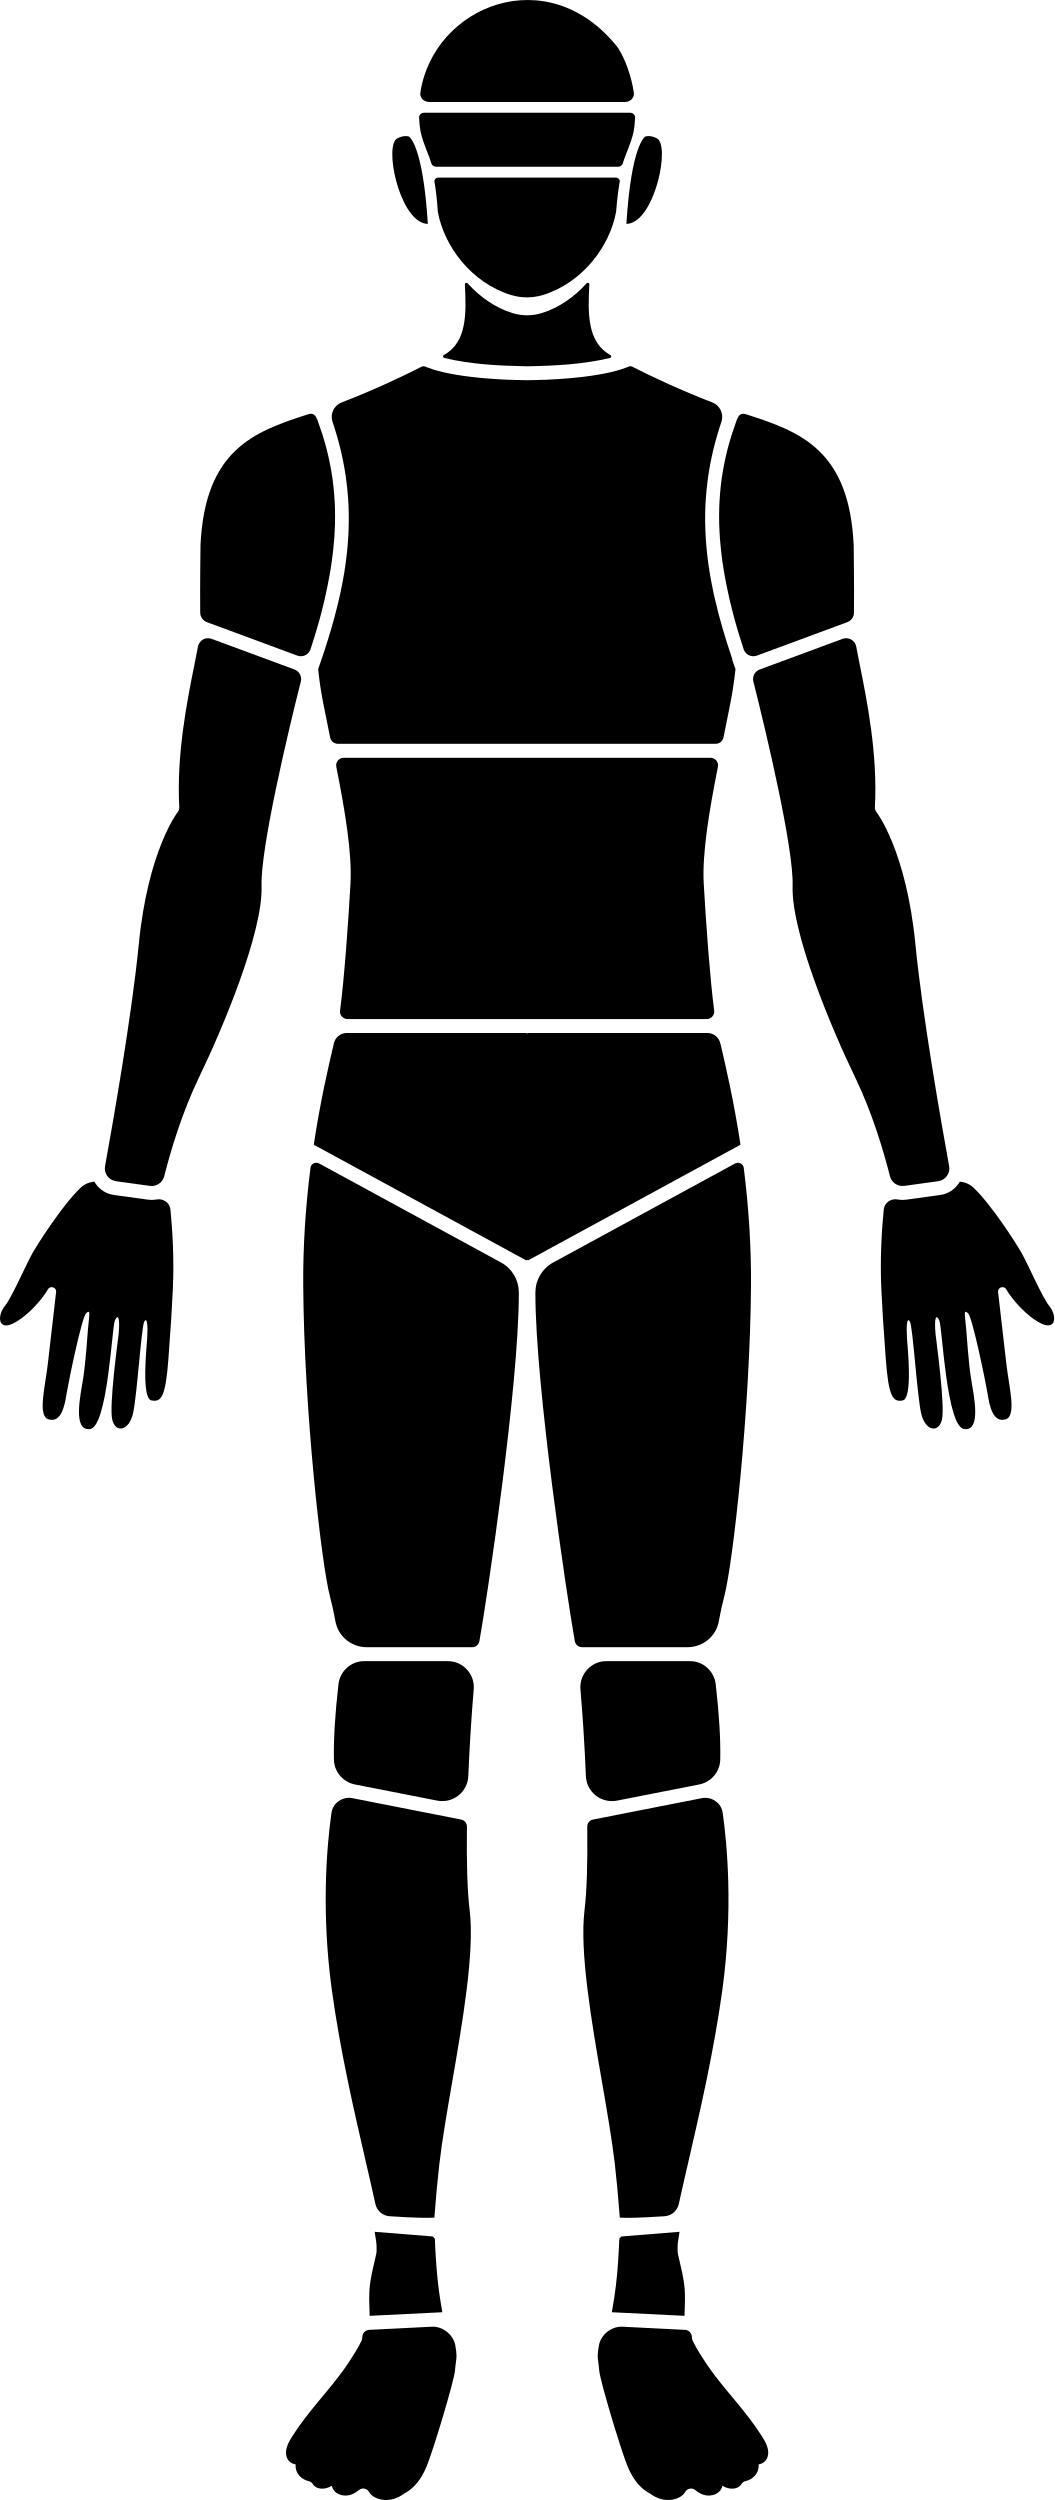
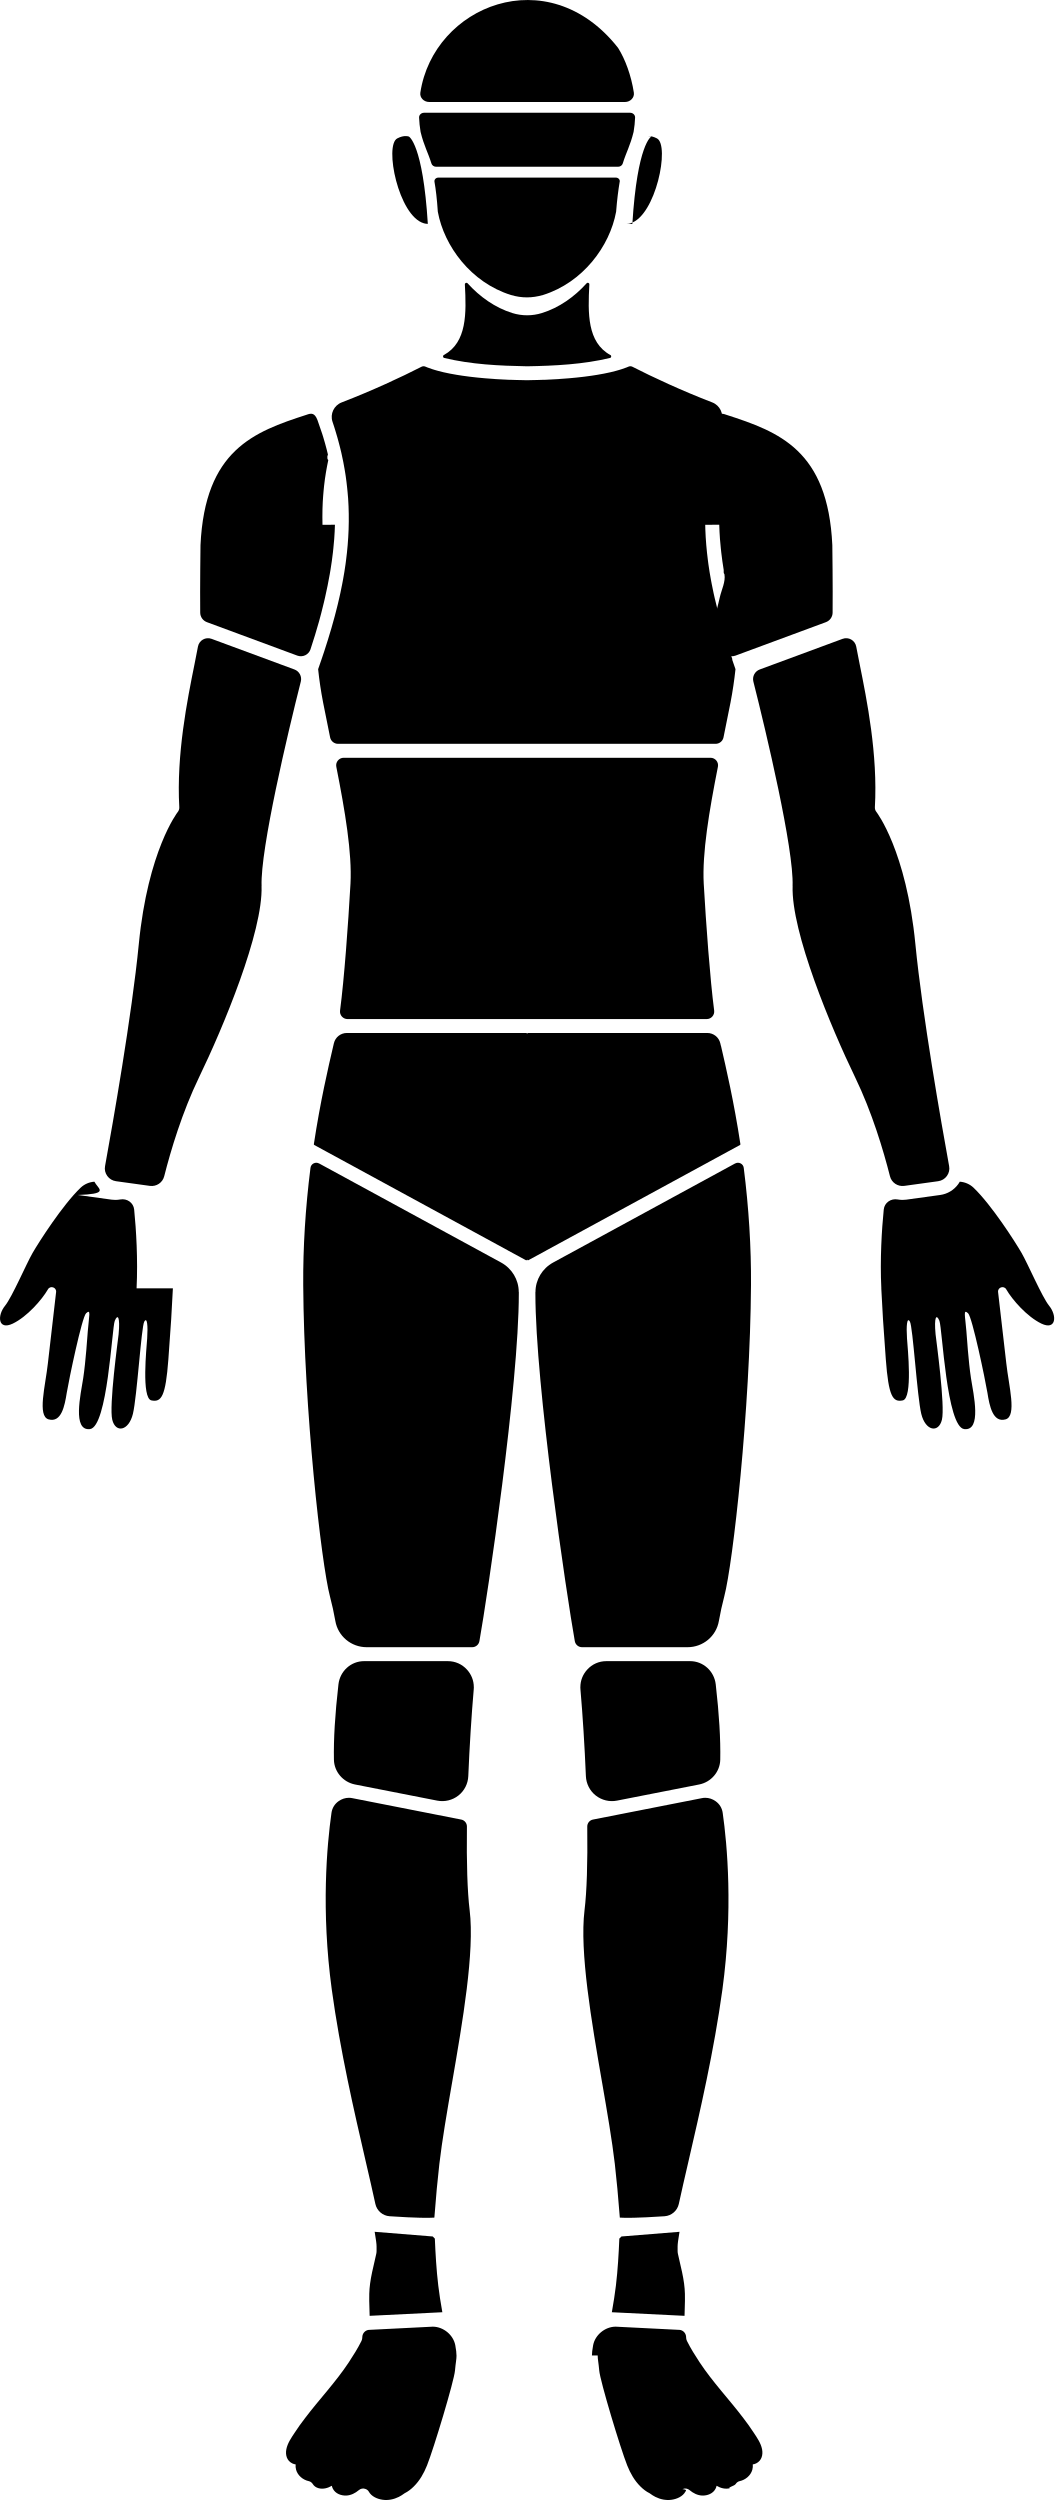
<svg xmlns="http://www.w3.org/2000/svg" id="Layer_2" width="261.58" height="620.34" viewBox="0 0 261.58 620.34">
  <g id="Layer_1-2">
    <path id="bp-thigh-right" d="M128.74,320.59v.41c0,22.77-7.76,74.87-9.78,86.23-.16.87-.91,1.5-1.79,1.5h-26.18c-3.85,0-7.13-2.73-7.78-6.51-.36-2.04-.81-4.1-1.34-6.11-2.15-8.15-6.43-46.37-6.63-77.24-.06-9.34.54-19.12,1.8-29.08.06-.49.35-.9.78-1.11.22-.11.44-.16.66-.16s.46.06.67.17c0,0,0,0,.02,0l45.17,24.59c2.69,1.47,4.37,4.26,4.38,7.3Z" />
    <path id="bp-calf-right" d="M112.18,516.74c-1.28,7.4-2.48,14.39-3.16,20.21-.44,3.78-.85,8.26-1.24,13.32-1.24.09-4.21.12-11.09-.34-1.73-.11-3.18-1.37-3.55-3.06-.66-3.05-1.47-6.58-2.42-10.67-2.81-12.17-6.32-27.33-8.4-42.56-2.67-19.66-1.19-35.88-.07-43.79.16-1.19.79-2.23,1.78-2.92.76-.54,1.64-.83,2.55-.83.29,0,.58.03.86.09l20.4,4.01s.09.02.13.03c.03,0,.08,0,.11.02l6.37,1.25c.83.16,1.42.9,1.41,1.74-.11,9.1.11,16.09.68,20.78,1.25,10.27-1.73,27.52-4.36,42.74Z" />
    <path id="bp-foot-right" d="M113.28,584.47c0,1.02-.21,1.76-.38,3.74-.22,2.61-5.26,19.33-6.95,23.57-.77,1.92-1.79,3.74-3.27,5.2-.66.66-1.43,1.27-2.29,1.69-.47.35-.95.66-1.43.9-1.24.62-2.65.91-4.02.71-1.34-.19-2.77-.82-3.43-2.02-.16-.28-.41-.49-.72-.62l-.08-.03c-.57-.24-1.21-.12-1.67.28-.89.75-1.95,1.3-3.14,1.35-1.3.03-2.67-.48-3.3-1.69-.12-.23-.21-.48-.26-.74-.98.58-2.18.91-3.3.6-.65-.18-1.13-.54-1.43-1.03-.23-.36-.57-.63-.99-.72-1.44-.3-2.76-1.4-3.15-2.83-.12-.45-.16-.9-.11-1.32-.29-.04-.58-.13-.85-.26-1.34-.67-1.73-2.09-1.46-3.49.3-1.53,1.24-2.87,2.09-4.15.8-1.23,1.65-2.42,2.55-3.58,1.78-2.35,3.68-4.59,5.56-6.86,1.85-2.25,3.68-4.54,5.29-6.98,1.11-1.69,2.23-3.46,3.14-5.29.11-.22.17-.45.2-.69,0-.14.03-.28.03-.42.07-.89.77-1.6,1.65-1.67h.12l15.69-.79h.08c2.58.04,5.03,2.04,5.52,4.59.22,1.2.3,1.93.3,2.56Z" />
-     <path id="bp-hand-right" d="M42.9,319.68c-.25,5.13-.51,9.58-1.12,17.61-.69,9.18-1.71,10.72-4.21,10.2-2.52-.53-1.2-13.07-1.05-15.37.21-3.14,0-5.44-.72-4.18-.74,1.25-1.79,18.61-2.82,22.89-1.05,4.29-4.3,4.81-5.12,1.47-.85-3.35,1.42-19.84,1.57-21.22.41-4.38-.22-5.12-.95-3.34-.72,1.78-1.78,26.34-6.16,26.87-4.4.52-2.31-8.58-1.67-12.65.62-4.08,1.04-10.45,1.14-11.71.29-3.75.86-5.56-.42-4.39-1.04.94-4.27,16.51-4.81,19.76-.51,3.24-1.33,7.45-4.49,6.58-2.88-.79-.79-8.36-.19-13.9.38-3.48,1.44-12.53,2.04-17.69.14-1.17-1.42-1.7-2.02-.69-.01.02-.03.05-.04.07-1.46,2.51-5.1,6.72-8.7,8.45-3.65,1.73-3.93-1.97-1.88-4.47,1.73-2.15,5.24-10.35,6.81-13.07,1.57-2.72,7.43-11.89,11.91-16.18,0-.02.03-.03.03-.03.95-.89,2.15-1.38,3.39-1.47.11.21.24.41.38.6,1.08,1.48,2.67,2.45,4.5,2.7l8.41,1.16c.31.04.61.06.92.06.41,0,.81-.04,1.2-.11,1.68-.31,3.29.8,3.46,2.5.5,4.96.95,12.4.6,19.55Z" />
-     <path id="bp-shoulder-right" d="M83.11,130.21c0,.25,0,.51-.03.77,0,.33-.03.66-.04.99-.03.59-.07,1.18-.11,1.79-.06.75-.12,1.51-.21,2.28-.03.35-.07.69-.11,1.04-.16,1.41-.36,2.84-.6,4.31-.06.37-.12.74-.19,1.11-.32,1.86-.72,3.8-1.17,5.79-.09.4-.18.79-.28,1.2-.21.87-.43,1.76-.66,2.66-.17.66-.35,1.34-.54,2.02-.62,2.22-1.32,4.51-2.11,6.9v.02c-.45,1.37-1.94,2.09-3.29,1.59l-22.43-8.3c-.99-.37-1.65-1.3-1.66-2.35-.07-6.22.07-16.67.07-16.75,1.09-23.6,13.21-28.13,26.32-32.36,1.16-.42,2.01-.53,2.71,1.33.41,1.12.8,2.25,1.17,3.4.09.3.19.6.28.9.29.97.57,1.94.82,2.93.1.39.21.79.29,1.18.04.15.08.3.11.45.08.35.16.69.23,1.04.1.48.21.97.29,1.45.08.4.16.8.22,1.21.03.15.06.3.08.46.09.52.17,1.04.24,1.56.09.59.16,1.18.22,1.78.05.44.09.89.13,1.34.04.4.08.8.1,1.21.03.45.07.9.09,1.35.03.59.06,1.18.07,1.78.03,1.29.03,2.59,0,3.93Z" />
+     <path id="bp-hand-right" d="M42.9,319.68c-.25,5.13-.51,9.58-1.12,17.61-.69,9.18-1.71,10.72-4.21,10.2-2.52-.53-1.2-13.07-1.05-15.37.21-3.14,0-5.44-.72-4.18-.74,1.25-1.79,18.61-2.82,22.89-1.05,4.29-4.3,4.81-5.12,1.47-.85-3.35,1.42-19.84,1.57-21.22.41-4.38-.22-5.12-.95-3.34-.72,1.78-1.78,26.34-6.16,26.87-4.4.52-2.31-8.58-1.67-12.65.62-4.08,1.04-10.45,1.14-11.71.29-3.75.86-5.56-.42-4.39-1.04.94-4.27,16.51-4.81,19.76-.51,3.24-1.33,7.45-4.49,6.58-2.88-.79-.79-8.36-.19-13.9.38-3.48,1.44-12.53,2.04-17.69.14-1.17-1.42-1.7-2.02-.69-.01.02-.03.05-.04.07-1.46,2.51-5.1,6.72-8.7,8.45-3.65,1.73-3.93-1.97-1.88-4.47,1.73-2.15,5.24-10.35,6.81-13.07,1.57-2.72,7.43-11.89,11.91-16.18,0-.02.03-.03.03-.03.95-.89,2.15-1.38,3.39-1.47.11.21.24.41.38.6,1.08,1.48,2.67,2.45-4.5,2.7l8.41,1.16c.31.04.61.06.92.06.41,0,.81-.04,1.2-.11,1.68-.31,3.29.8,3.46,2.5.5,4.96.95,12.4.6,19.55Z" />
+     <path id="bp-shoulder-right" d="M83.11,130.21c0,.25,0,.51-.03.77,0,.33-.03.66-.04.99-.03.59-.07,1.18-.11,1.79-.06.75-.12,1.51-.21,2.28-.03.35-.07.69-.11,1.04-.16,1.41-.36,2.84-.6,4.31-.06.37-.12.74-.19,1.11-.32,1.86-.72,3.8-1.17,5.79-.09.4-.18.79-.28,1.2-.21.87-.43,1.76-.66,2.66-.17.66-.35,1.34-.54,2.02-.62,2.22-1.32,4.51-2.11,6.9v.02c-.45,1.37-1.94,2.09-3.29,1.59l-22.43-8.3c-.99-.37-1.65-1.3-1.66-2.35-.07-6.22.07-16.67.07-16.75,1.09-23.6,13.21-28.13,26.32-32.36,1.16-.42,2.01-.53,2.71,1.33.41,1.12.8,2.25,1.17,3.4.09.3.19.6.28.9.29.97.57,1.94.82,2.93.1.39.21.79.29,1.18.04.15.08.3-.11.45.08.35-.16.69.23,1.04-.1.48-.21.97-.29,1.45-.08.4-.16.8-.22,1.21-.03.15-.06.3-.08.46-.09.52-.17,1.04-.24,1.56-.09.59-.16,1.18-.22,1.78-.05.44-.09.89-.13,1.34-.04.4-.08.8-.1,1.21-.03.45-.07.9-.09,1.35-.03.59-.06,1.18-.07,1.78-.03,1.29-.03,2.59,0,3.93Z" />
    <path id="bp-arm-right" d="M64.9,219.84c.4,11.38-9.56,35.19-15.51,47.48-4.18,8.64-7.01,18.11-8.64,24.54-.4,1.6-1.93,2.62-3.56,2.4l-8.4-1.16c-.89-.12-1.66-.59-2.17-1.3-.52-.72-.72-1.59-.55-2.46,1.94-10.69,6.65-37.44,8.37-55.06,2.26-23.22,9.6-32.71,9.67-32.8.27-.33.4-.75.38-1.17-.74-13.09,1.98-26.59,3.78-35.52.33-1.61.62-3.07.85-4.35.29-1.55,1.9-2.47,3.38-1.92l20.56,7.6c1.22.45,1.9,1.75,1.58,3.01-3.16,12.48-10.07,41.58-9.73,50.73Z" />
    <path id="bp-knee-right" d="M117.58,418.61c0,.2,0,.4-.03.6-.56,6.44-1.04,14.07-1.35,21.51-.08,1.89-.97,3.65-2.46,4.82-1.48,1.16-3.4,1.62-5.25,1.26l-20.42-4.01c-2.96-.59-5.15-3.17-5.21-6.13-.1-5.07.26-11.18,1.12-18.71.38-3.29,3.11-5.76,6.35-5.76h20.78c1.84,0,3.53.74,4.76,2.1,1.1,1.2,1.7,2.73,1.7,4.34Z" />
    <path id="bp-ankle-right" d="M109.75,573.75l-18.03.89c-.02-.63-.03-1.26-.05-1.89-.04-1.24-.08-2.41-.04-3.59.04-1.62.27-3.33.71-5.38.16-.69.31-1.38.47-2.07.19-.81.38-1.62.55-2.44.05-.22.08-.47.08-.7v-1.16c0-.59-.14-1.65-.47-3.62l14.41,1.16.52.53c.16,3.75.38,7.73.85,11.65.24,1.98.56,4.09,1.01,6.62Z" />
    <path id="bp-chest" d="M181.74,163.62c-.24-.7-.47-1.39-.7-2.08-.03-.11-.07-.22-.1-.32-.26-.79-.52-1.59-.76-2.38-.62-1.98-1.19-3.94-1.71-5.89-.1-.39-.21-.78-.3-1.16-.3-1.16-.59-2.33-.85-3.49-.09-.38-.17-.77-.26-1.16-.16-.72-.3-1.44-.44-2.16-.07-.37-.14-.73-.21-1.1-.24-1.29-.45-2.6-.63-3.89-.04-.31-.09-.61-.12-.92-.66-5.12-.87-10.23-.52-15.41.03-.5.08-1,.13-1.5,0-.07,0-.14.02-.21.02-.3.05-.6.09-.9.03-.38.08-.76.13-1.15,0-.09.02-.18.03-.27.05-.46.11-.91.18-1.37.03-.22.06-.44.1-.66.06-.41.12-.81.2-1.22.02-.12.03-.25.07-.38.07-.44.16-.88.24-1.32.03-.21.08-.41.13-.62.08-.39.16-.79.25-1.18.03-.17.07-.35.11-.52.1-.44.21-.88.32-1.32.04-.2.09-.39.15-.58.08-.32.16-.63.25-.95.09-.34.18-.68.28-1.02.16-.55.32-1.1.49-1.65.1-.35.21-.68.32-1.03.12-.38.25-.77.38-1.15.66-1.95-.36-4.07-2.28-4.81-7.49-2.88-14.84-6.3-19.81-8.85-.3-.15-.64-.16-.95-.03-.21.09-.43.18-.51.21-.36.14-.75.28-1.16.41-.22.07-.47.15-.71.22-.24.07-.49.14-.74.21-.45.13-.91.24-1.38.35-1.04.24-2.14.45-3.29.64-.46.09-.93.16-1.41.22-.59.09-1.17.16-1.78.24-.32.03-.64.08-.97.11-.33.04-.66.08-.98.11-.63.07-1.27.13-1.92.18-.72.07-1.46.12-2.19.16-.09,0-.2.02-.29.03-.55.03-1.1.07-1.65.09-.6.04-1.19.07-1.78.09h-.07c-.09,0-.19,0-.29,0-.5.03-.99.04-1.48.05-.49.02-.98.03-1.47.03-.38.02-.76.02-1.14.03-.38,0-.76,0-1.14-.03-.48,0-.97-.02-1.47-.03-.49,0-.98-.03-1.48-.05-.1,0-.2,0-.29,0h-.07c-.59-.03-1.18-.05-1.78-.09-.55-.03-1.1-.06-1.65-.09-.09,0-.2-.02-.29-.03-.73-.04-1.47-.09-2.19-.16-.65-.05-1.29-.11-1.92-.18-.33-.03-.66-.07-.98-.11-.33-.03-.65-.08-.97-.11-.6-.08-1.19-.16-1.78-.24-.47-.07-.95-.14-1.41-.22-1.15-.19-2.25-.4-3.29-.64-.47-.1-.93-.22-1.38-.35-.25-.07-.5-.14-.74-.21-.24-.07-.48-.15-.71-.22-.41-.13-.79-.27-1.16-.41-.08-.03-.3-.12-.51-.21-.31-.13-.65-.12-.95.03-4.97,2.55-12.32,5.97-19.81,8.85-1.92.74-2.94,2.86-2.28,4.81.13.39.26.77.38,1.15.11.35.22.68.32,1.03.17.55.34,1.1.49,1.65.1.34.2.68.28,1.02.09.32.17.63.25.95.05.19.1.38.15.58.11.44.22.88.32,1.32.04.17.08.35.11.52.09.4.17.79.25,1.18.05.21.09.41.13.62.09.44.17.88.24,1.32.03.13.05.26.07.38.08.41.14.81.2,1.22.04.22.07.45.1.66.07.46.13.91.18,1.37.02.09.03.17.03.27.05.39.09.77.13,1.15.03.3.07.6.09.9.02.07.02.14.02.21.05.5.09,1,.13,1.5.35,5.18.15,10.29-.52,15.41-.03.31-.08.61-.12.92-.18,1.29-.39,2.6-.63,3.89-.07.37-.14.73-.21,1.1-.14.72-.28,1.44-.44,2.16-.09.39-.17.78-.26,1.16-.26,1.16-.54,2.33-.85,3.49-.09.39-.2.78-.3,1.16-.52,1.95-1.09,3.91-1.71,5.89-.24.79-.5,1.59-.76,2.38-.03.1-.07.21-.1.32-.22.69-.46,1.38-.7,2.08-.27.8-.54,1.62-.84,2.43.28,2.72.7,5.5,1.23,8.25.54,2.8,1.14,5.71,1.74,8.66.19.94,1.02,1.61,1.97,1.61h93.68c.96,0,1.78-.67,1.97-1.61.6-2.95,1.2-5.86,1.74-8.66.53-2.75.94-5.53,1.23-8.25-.29-.81-.57-1.63-.84-2.43Z" />
    <path id="bp-abdomen" d="M176.3,188.03h-91.01c-1.18,0-2.07,1.08-1.84,2.23,2.19,11.07,3.92,21.42,3.52,28.99-.58,10.25-1.55,23.6-2.59,31.51-.15,1.12.73,2.11,1.86,2.11h89.11c1.13,0,2-.99,1.86-2.11-1.03-7.91-2-21.27-2.59-31.51-.4-7.57,1.33-17.92,3.52-28.99.23-1.16-.66-2.23-1.84-2.23Z" />
    <path id="bp-pelvis" d="M178.87,259.47c-.05-.21-.1-.41-.14-.6-.35-1.5-1.69-2.55-3.22-2.55h-44.5c-.12,0-.22.1-.22.22,0-.12-.1-.22-.22-.22h-44.5c-1.54,0-2.87,1.05-3.22,2.55-.05.2-.09.4-.14.6-1.29,5.53-3.23,13.88-4.83,24.43-.02.09.03.18.11.22l2.85,1.55,45.17,24.59s.08.04.11.07l4.37,2.37s.08.03.12.03c.1-.02.19-.1.19-.22,0,.11.09.2.19.22.04,0,.09,0,.12-.03l4.37-2.37s.08-.05.11-.07l45.17-24.59,2.85-1.55c.08-.03.13-.13.11-.22-1.6-10.54-3.55-18.89-4.83-24.43Z" />
    <path id="bp-thigh-left" d="M132.85,320.59v.41c0,22.77,7.76,74.87,9.78,86.23.16.87.91,1.5,1.79,1.5h26.18c3.85,0,7.13-2.73,7.78-6.51.36-2.04.81-4.1,1.34-6.11,2.15-8.15,6.43-46.37,6.63-77.24.06-9.34-.54-19.12-1.8-29.08-.06-.49-.35-.9-.78-1.11-.22-.11-.44-.16-.66-.16s-.46.06-.67.17c0,0,0,0-.02,0l-45.17,24.59c-2.69,1.47-4.37,4.26-4.38,7.3Z" />
    <path id="bp-calf-left" d="M149.4,516.74c1.28,7.4,2.48,14.39,3.16,20.21.44,3.78.85,8.26,1.24,13.32,1.24.09,4.21.12,11.09-.34,1.73-.11,3.18-1.37,3.55-3.06.66-3.05,1.47-6.58,2.42-10.67,2.81-12.17,6.32-27.33,8.4-42.56,2.67-19.66,1.19-35.88.07-43.79-.16-1.19-.79-2.23-1.78-2.92-.76-.54-1.64-.83-2.55-.83-.29,0-.58.03-.86.09l-20.4,4.01s-.09.02-.13.03c-.03,0-.08,0-.11.02l-6.37,1.25c-.83.16-1.42.9-1.41,1.74.11,9.1-.11,16.09-.68,20.78-1.25,10.27,1.73,27.52,4.36,42.74Z" />
-     <path id="bp-foot-left" d="M148.31,584.47c0,1.02.21,1.76.38,3.74.22,2.61,5.26,19.33,6.95,23.57.77,1.92,1.79,3.74,3.27,5.2.66.66,1.43,1.27,2.29,1.69.47.35.95.66,1.43.9,1.24.62,2.65.91,4.02.71,1.34-.19,2.77-.82,3.43-2.02.16-.28.41-.49.72-.62l.08-.03c.57-.24,1.21-.12,1.67.28.89.75,1.95,1.3,3.14,1.35,1.3.03,2.67-.48,3.3-1.69.12-.23.21-.48.26-.74.98.58,2.18.91,3.3.6.65-.18,1.13-.54,1.43-1.03.23-.36.57-.63.99-.72,1.44-.3,2.76-1.4,3.15-2.83.12-.45.16-.9.11-1.32.29-.04.58-.13.85-.26,1.34-.67,1.73-2.09,1.46-3.49-.3-1.53-1.24-2.87-2.09-4.15-.8-1.23-1.65-2.42-2.55-3.58-1.78-2.35-3.68-4.59-5.56-6.86-1.85-2.25-3.68-4.54-5.29-6.98-1.11-1.69-2.23-3.46-3.14-5.29-.11-.22-.17-.45-.2-.69,0-.14-.03-.28-.03-.42-.07-.89-.77-1.6-1.65-1.67h-.12s-15.69-.79-15.69-.79h-.08c-2.58.04-5.03,2.04-5.52,4.59-.22,1.2-.3,1.93-.3,2.56Z" />
+     <path id="bp-foot-left" d="M148.31,584.47c0,1.02.21,1.76.38,3.74.22,2.61,5.26,19.33,6.95,23.57.77,1.92,1.79,3.74,3.27,5.2.66.66,1.43,1.27,2.29,1.69.47.35.95.66,1.43.9,1.24.62,2.65.91,4.02.71,1.34-.19,2.77-.82,3.43-2.02.16-.28.41-.49-.72-.62l.08-.03c.57-.24,1.21-.12,1.67.28.89.75,1.95,1.3,3.14,1.35,1.3.03,2.67-.48,3.3-1.69.12-.23.21-.48.26-.74.98.58,2.18.91,3.3.6-.65-.18,1.13-.54,1.43-1.03.23-.36.57-.63.99-.72,1.44-.3,2.76-1.4,3.15-2.83.12-.45.16-.9.11-1.32.29-.04.58-.13.85-.26,1.34-.67,1.73-2.09,1.46-3.49-.3-1.53-1.24-2.87-2.09-4.15-.8-1.23-1.65-2.42-2.55-3.58-1.78-2.35-3.68-4.59-5.56-6.86-1.85-2.25-3.68-4.54-5.29-6.98-1.11-1.69-2.23-3.46-3.14-5.29-.11-.22-.17-.45-.2-.69,0-.14-.03-.28-.03-.42-.07-.89-.77-1.6-1.65-1.67h-.12s-15.69-.79-15.69-.79h-.08c-2.58.04-5.03,2.04-5.52,4.59-.22,1.2-.3,1.93-.3,2.56Z" />
    <path id="bp-head" d="M153.77,45.09c-.34,2-.65,4.42-.88,7.35,0,.03,0,.07-.01.1-1.57,8.56-8.24,17.56-18.14,20.66-2.73.78-5.23.8-7.96,0-9.89-3.09-16.57-12.1-18.14-20.65,0-.04-.01-.07-.01-.11-.21-3.13-.49-5.47-.82-7.33-.1-.55.36-1.04.96-1.04h44.05c.59,0,1.05.49.96,1.03ZM157.28,22.98c-.66-4.29-2.15-8.27-3.85-10.99-.05-.08-.1-.16-.16-.23-17.36-21.94-45.73-10.27-48.97,11.24-.18,1.23.87,2.31,2.2,2.31h48.58c1.34,0,2.39-1.1,2.2-2.33Z" />
-     <path id="bp-ear" d="M106.16,55.55c-.33,0-.65-.05-.97-.14-6.32-1.81-9.88-19.39-6.61-21.07.85-.44,1.55-.59,2.13-.57.28,0,.52.04.74.11,0,0,3.48,1.73,4.71,21.68ZM155.43,55.55c.33,0,.65-.05.97-.14,6.32-1.81,9.88-19.39,6.61-21.07-.85-.44-1.55-.59-2.13-.57-.28,0-.52.04-.74.11,0,0-3.48,1.73-4.71,21.68Z" />
+     <path id="bp-ear" d="M106.16,55.55c-.33,0-.65-.05-.97-.14-6.32-1.81-9.88-19.39-6.61-21.07.85-.44,1.55-.59,2.13-.57.28,0,.52.04.74.11,0,0,3.48,1.73,4.71,21.68ZM155.43,55.55c.33,0,.65-.05.97-.14,6.32-1.81,9.88-19.39,6.61-21.07-.85-.44-1.55-.59-2.13-.57-.28,0,.52.04.74.11,0,0-3.48,1.73-4.71,21.68Z" />
    <path id="bp-hand-left" d="M218.68,319.68c.25,5.13.51,9.58,1.12,17.61.69,9.18,1.71,10.72,4.21,10.2,2.52-.53,1.2-13.07,1.05-15.37-.21-3.14,0-5.44.72-4.18.74,1.25,1.79,18.61,2.82,22.89,1.05,4.29,4.3,4.81,5.12,1.47.85-3.35-1.42-19.84-1.57-21.22-.41-4.38.22-5.12.95-3.34.72,1.78,1.78,26.34,6.16,26.87,4.4.52,2.31-8.58,1.67-12.65-.62-4.08-1.04-10.45-1.14-11.71-.29-3.75-.86-5.56.42-4.39,1.04.94,4.27,16.51,4.81,19.76.51,3.24,1.33,7.45,4.49,6.58,2.88-.79.79-8.36.19-13.9-.38-3.48-1.44-12.53-2.04-17.69-.14-1.17,1.42-1.7,2.02-.69.01.02.03.05.04.07,1.46,2.51,5.1,6.72,8.7,8.45,3.65,1.73,3.93-1.97,1.88-4.47-1.73-2.15-5.24-10.35-6.81-13.07-1.57-2.72-7.43-11.89-11.91-16.18,0-.02-.03-.03-.03-.03-.95-.89-2.15-1.38-3.39-1.47-.11.21-.24.41-.38.6-1.08,1.48-2.67,2.45-4.5,2.7l-8.41,1.16c-.31.04-.61.06-.92.06-.41,0-.81-.04-1.2-.11-1.68-.31-3.29.8-3.46,2.5-.5,4.96-.95,12.4-.6,19.55Z" />
-     <path id="bp-shoulder-left" d="M178.47,130.21c0,.25,0,.51.03.77,0,.33.03.66.04.99.03.59.07,1.18.11,1.79.06.75.12,1.51.21,2.28.03.35.07.69.11,1.04.16,1.41.36,2.84.6,4.31.06.37.12.74.19,1.11.32,1.86.72,3.8,1.17,5.79.09.4.18.79.28,1.2.21.87.43,1.76.66,2.66.17.66.35,1.34.54,2.02.62,2.22,1.32,4.51,2.11,6.9v.02c.45,1.37,1.94,2.09,3.29,1.59l22.43-8.3c.99-.37,1.65-1.3,1.66-2.35.07-6.22-.07-16.67-.07-16.75-1.09-23.6-13.21-28.13-26.32-32.36-1.16-.42-2.01-.53-2.71,1.33-.41,1.12-.8,2.25-1.17,3.4-.09.3-.19.6-.28.9-.29.97-.57,1.94-.82,2.93-.1.39-.21.79-.29,1.18-.04.15-.08.3-.11.45-.08.35-.16.69-.23,1.04-.1.48-.21.97-.29,1.45-.08.4-.16.8-.22,1.21-.03.15-.06.3-.08.46-.09.52-.17,1.04-.24,1.56-.09.59-.16,1.18-.22,1.78-.05.44-.09.89-.13,1.34-.04.4-.08.8-.1,1.21-.03.45-.07.9-.09,1.35-.03.59-.06,1.18-.07,1.78-.03,1.29-.03,2.59,0,3.93Z" />
+     <path id="bp-shoulder-left" d="M178.47,130.21c0,.25,0,.51.03.77,0,.33.03.66.04.99.03.59.07,1.18.11,1.79.06.75.12,1.51.21,2.28.03.35.07.69.11,1.04.16,1.41.36,2.84.6,4.31.06.37-.12.74.19,1.11.32,1.86-.72,3.8-1.17,5.79-.09.4-.18.79-.28,1.2-.21.87-.43,1.76-.66,2.66-.17.66-.35,1.34-.54,2.02-.62,2.22,1.32,4.51,2.11,6.9v.02c.45,1.37,1.94,2.09,3.29,1.59l22.43-8.3c.99-.37,1.65-1.3,1.66-2.35.07-6.22-.07-16.67-.07-16.75-1.09-23.6-13.21-28.13-26.32-32.36-1.16-.42-2.01-.53-2.71,1.33-.41,1.12-.8,2.25-1.17,3.4-.09.3-.19.6-.28.9-.29.97-.57,1.94-.82,2.93-.1.39-.21.79-.29,1.18-.04.15-.08.3-.11.45-.08.35-.16.69-.23,1.04-.1.48-.21.97-.29,1.45-.08.4-.16.8-.22,1.21-.03.15-.06.3-.08.46-.09.52-.17,1.04-.24,1.56-.09.59-.16,1.18-.22,1.78-.05.44-.09.89-.13,1.34-.04.4-.08.8-.1,1.21-.03.45-.07.9-.09,1.35-.03.59-.06,1.18-.07,1.78-.03,1.29-.03,2.59,0,3.93Z" />
    <path id="bp-arm-left" d="M196.68,219.84c-.4,11.38,9.56,35.19,15.51,47.48,4.18,8.64,7.01,18.11,8.64,24.54.4,1.6,1.93,2.62,3.56,2.4l8.4-1.16c.89-.12,1.66-.59,2.17-1.3.52-.72.72-1.59.55-2.46-1.94-10.69-6.65-37.44-8.37-55.06-2.26-23.22-9.6-32.71-9.67-32.8-.27-.33-.4-.75-.38-1.17.74-13.09-1.98-26.59-3.78-35.52-.33-1.61-.62-3.07-.85-4.35-.29-1.55-1.9-2.47-3.38-1.92l-20.56,7.6c-1.22.45-1.9,1.75-1.58,3.01,3.16,12.48,10.07,41.58,9.73,50.73Z" />
    <path id="bp-neck" d="M151.45,88.09c-5.75-3.15-5.59-10.34-5.21-17.52.02-.37-.43-.55-.68-.27-3.01,3.34-6.82,6.06-11.1,7.38-2.38.74-4.95.74-7.33,0-4.28-1.33-8.09-4.04-11.1-7.38-.25-.27-.69-.09-.68.27.38,7.18.54,14.37-5.21,17.52-.32.17-.26.65.09.73,6.64,1.61,13.72,1.95,20.57,2.07,6.84-.12,13.93-.47,20.57-2.07.35-.08.4-.56.09-.73Z" />
    <path id="bp-knee-left" d="M144,418.61c0,.2,0,.4.03.6.56,6.44,1.04,14.07,1.35,21.51.08,1.89.97,3.65,2.46,4.82,1.48,1.16,3.4,1.62,5.25,1.26l20.42-4.01c2.96-.59,5.15-3.17,5.21-6.13.1-5.07-.26-11.18-1.12-18.71-.38-3.29-3.11-5.76-6.35-5.76h-20.78c-1.84,0-3.53.74-4.76,2.1-1.1,1.2-1.7,2.73-1.7,4.34Z" />
    <path id="bp-ankle-left" d="M151.83,573.75l18.03.89c.02-.63.03-1.26.05-1.89.04-1.24.08-2.41.04-3.59-.04-1.62-.27-3.33-.71-5.38-.16-.69-.31-1.38-.47-2.07-.19-.81-.38-1.62-.55-2.44-.05-.22-.08-.47-.08-.7v-1.16c0-.59.14-1.65.47-3.62l-14.41,1.16-.52.53c-.16,3.75-.38,7.73-.85,11.65-.24,1.98-.56,4.09-1.01,6.62Z" />
    <path id="bp-eyes" d="M156.37,27.98h-51.15c-.7,0-1.26.55-1.23,1.2.05,1.14.16,2.3.36,3.47,0,.04,0,.07.02.11.83,3.43,1.82,5.02,2.68,7.8.14.48.63.82,1.17.82h45.14c.54,0,1.03-.34,1.17-.82.85-2.78,1.84-4.37,2.68-7.8,0-.04.02-.07.02-.11.2-1.18.32-2.33.36-3.47.03-.65-.53-1.2-1.23-1.2Z" />
  </g>
</svg>
